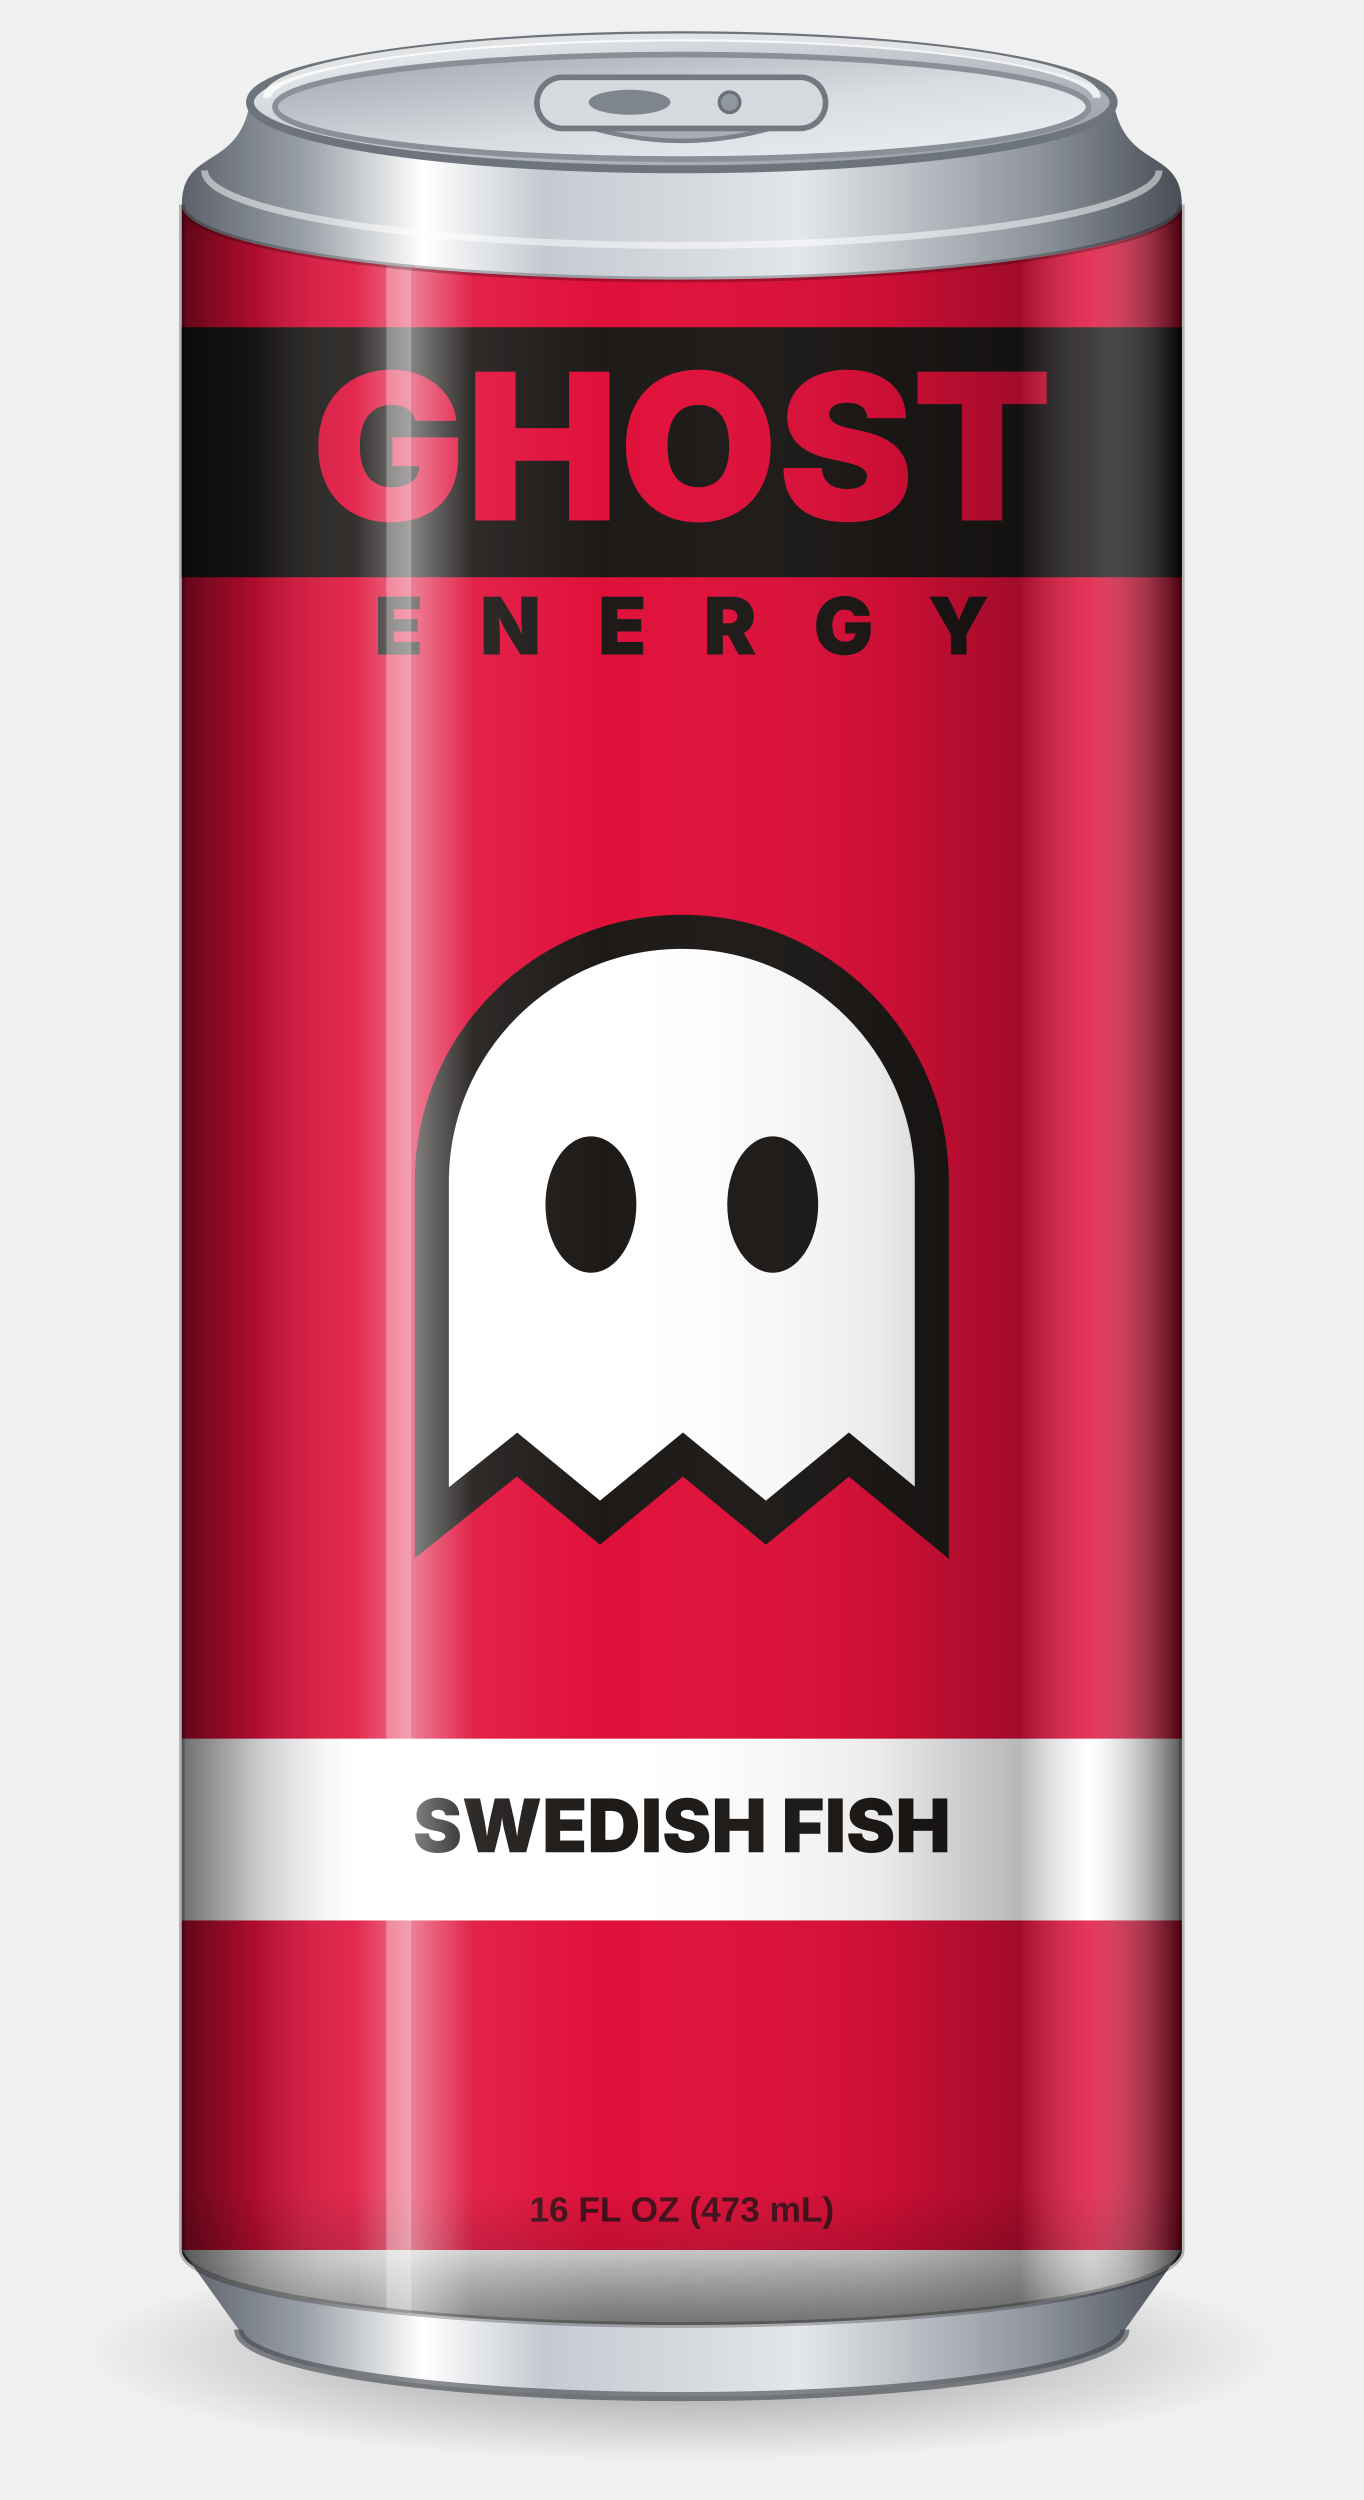
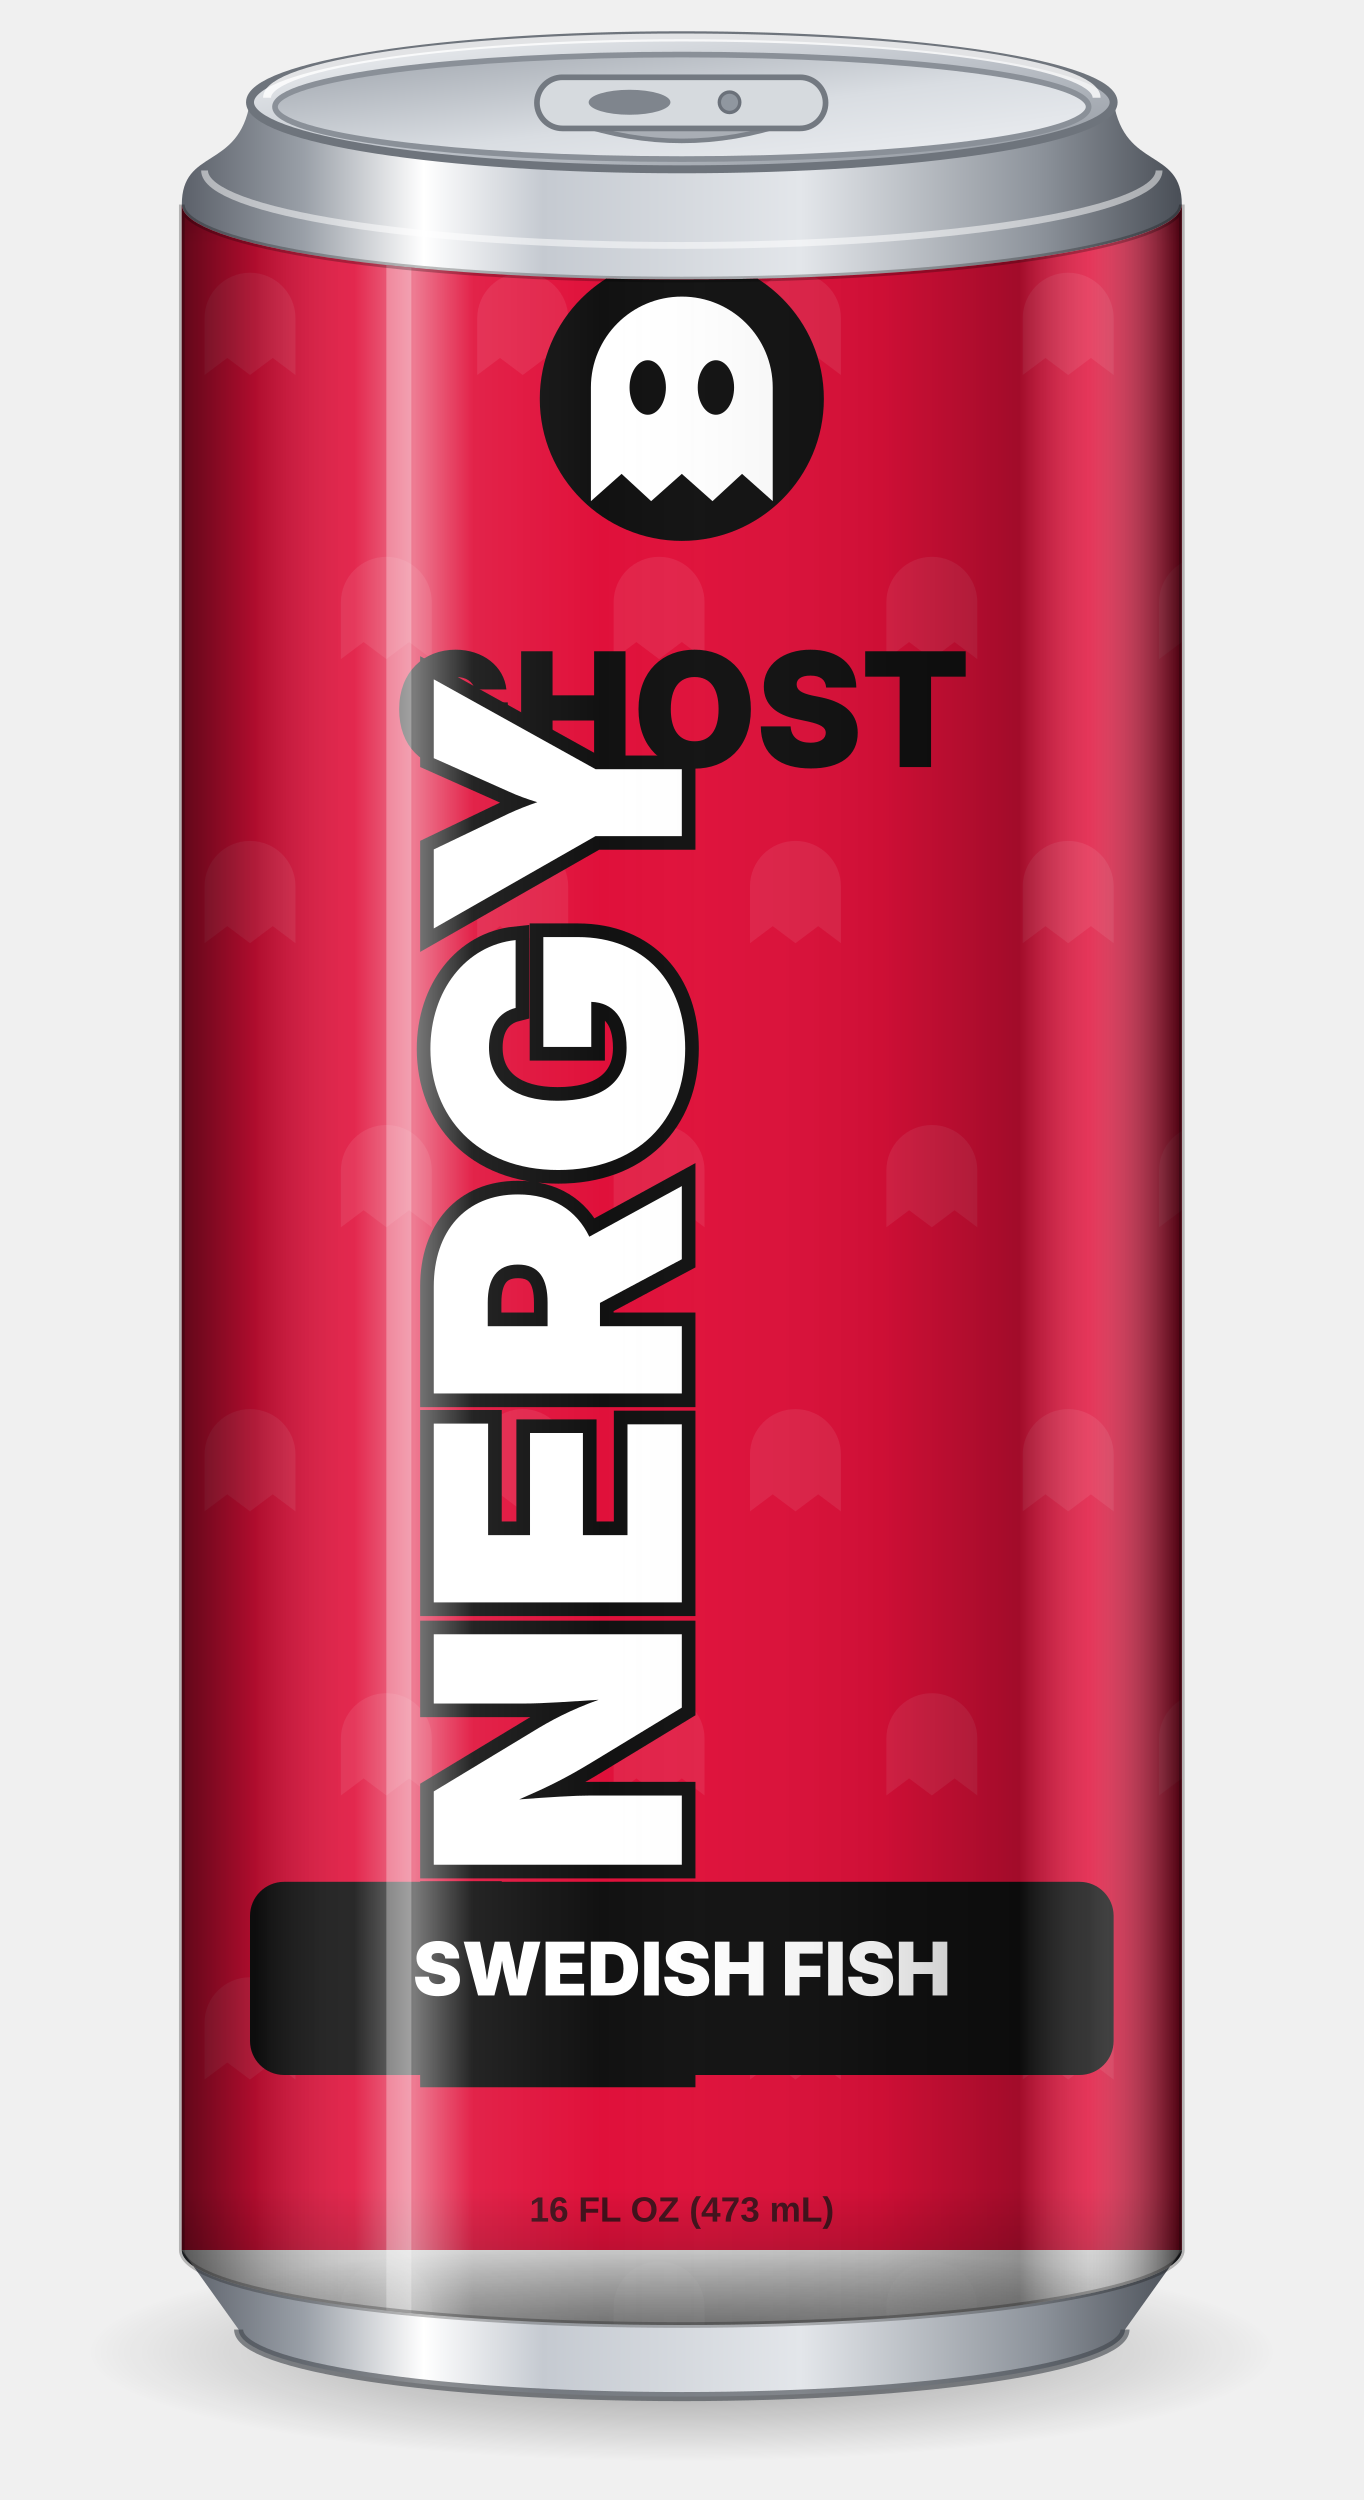
<svg xmlns="http://www.w3.org/2000/svg" viewBox="0 0 120 220" width="120" height="220" role="img" aria-label="Ghost Swedish Fish can, Second Wind art">
  <defs>
    <linearGradient id="shade-ghost-swedish-fish" x1="0" x2="1">
      <stop offset="0" stop-color="#000" stop-opacity="0.55" />
      <stop offset="0.07" stop-color="#000" stop-opacity="0.22" />
      <stop offset="0.17" stop-color="#fff" stop-opacity="0.10" />
      <stop offset="0.23" stop-color="#fff" stop-opacity="0.45" />
      <stop offset="0.29" stop-color="#fff" stop-opacity="0.08" />
      <stop offset="0.42" stop-color="#fff" stop-opacity="0" />
      <stop offset="0.70" stop-color="#000" stop-opacity="0.08" />
      <stop offset="0.84" stop-color="#000" stop-opacity="0.28" />
      <stop offset="0.91" stop-color="#fff" stop-opacity="0.16" />
      <stop offset="1" stop-color="#000" stop-opacity="0.62" />
    </linearGradient>
    <linearGradient id="vshade-ghost-swedish-fish" x1="0" y1="0" x2="0" y2="1">
      <stop offset="0" stop-color="#000" stop-opacity="0.28" />
      <stop offset="0.05" stop-color="#000" stop-opacity="0" />
      <stop offset="0.94" stop-color="#000" stop-opacity="0" />
      <stop offset="1" stop-color="#000" stop-opacity="0.32" />
    </linearGradient>
    <linearGradient id="metal-ghost-swedish-fish" x1="0" x2="1">
      <stop offset="0" stop-color="#5d626b" />
      <stop offset="0.12" stop-color="#9aa0a8" />
      <stop offset="0.24" stop-color="#ffffff" />
      <stop offset="0.36" stop-color="#c5cad1" />
      <stop offset="0.62" stop-color="#e3e6ea" />
      <stop offset="0.86" stop-color="#8d939b" />
      <stop offset="1" stop-color="#4b5058" />
    </linearGradient>
    <linearGradient id="lid-ghost-swedish-fish" x1="0" y1="0" x2="1" y2="1">
      <stop offset="0" stop-color="#f4f6f8" />
      <stop offset="0.5" stop-color="#bfc4cb" />
      <stop offset="1" stop-color="#8e949c" />
    </linearGradient>
    <linearGradient id="well-ghost-swedish-fish" x1="0" y1="0" x2="1" y2="1">
      <stop offset="0" stop-color="#9ea4ac" />
      <stop offset="0.55" stop-color="#d9dde2" />
      <stop offset="1" stop-color="#eef0f3" />
    </linearGradient>
    <radialGradient id="floor-ghost-swedish-fish">
      <stop offset="0" stop-color="#000" stop-opacity="0.4" />
      <stop offset="1" stop-color="#000" stop-opacity="0" />
    </radialGradient>
    <clipPath id="body-ghost-swedish-fish">
      <path d="M16 18 A44.0 6.6 0 0 0 104 18 L104 198 A44.0 6.6 0 0 1 16 198 Z" />
    </clipPath>
  </defs>
  <ellipse cx="60.0" cy="207" rx="52.0" ry="9.6" fill="url(#floor-ghost-swedish-fish)" />
  <path d="M16 198 A44.0 6.6 0 0 0 104 198 L99 205 A39.0 5.9 0 0 1 21 205 Z" fill="url(#metal-ghost-swedish-fish)" />
  <path d="M21 205 A39.0 5.9 0 0 0 99 205" stroke="#3f444b" stroke-width="0.8" fill="none" opacity="0.6" />
  <path d="M16 18 C16 13,21 15,22 9 L98 9 C99 15,104 13,104 18 A44.0 6.6 0 0 1 16 18 Z" fill="url(#metal-ghost-swedish-fish)" />
  <path d="M18 15 A42.0 6.6 0 0 0 102 15" stroke="#fff" stroke-width="0.6" fill="none" opacity="0.5" />
  <g clip-path="url(#body-ghost-swedish-fish)">
    <rect x="16" y="18" width="88" height="180" fill="#e0103a" />
-     <rect x="16" y="28.8" width="88" height="22" fill="#1c1917" />
-     <text x="60.0" y="45.8" font-family="'Arial Black','Inter Black','Helvetica Neue',Arial,sans-serif" font-size="18" font-weight="900" text-anchor="middle" fill="#e0103a" textLength="70.0" lengthAdjust="spacingAndGlyphs">GHOST</text>
-     <text x="60.0" y="57.6" font-family="'Arial Black','Inter Black','Helvetica Neue',Arial,sans-serif" font-size="7" font-weight="900" text-anchor="middle" fill="#1c1917" letter-spacing="5">ENERGY</text>
-     <path d="M38.0 134.0 V104.0 a22 22 0 0 1 44 0 V134.0 l-7.3 -6 -7.3 6 -7.3 -6 -7.3 6 -7.3 -6 z" fill="#fff" stroke="#1c1917" stroke-width="3" />
-     <ellipse cx="52.0" cy="106.0" rx="4" ry="6" fill="#1c1917" />
-     <ellipse cx="68.0" cy="106.0" rx="4" ry="6" fill="#1c1917" />
-     <rect x="16" y="153.0" width="88" height="16" fill="#fff" />
-     <text x="60.0" y="163.0" font-family="'Arial Black','Inter Black','Helvetica Neue',Arial,sans-serif" font-size="6.5" font-weight="900" text-anchor="middle" fill="#1c1917">SWEDISH FISH</text>
+     <path d="M18 33 V28 a4 4 0 0 1 8 0 V33 l-2 -1.5 -2 1.5 -2 -1.5 z" fill="#ffffff" opacity="0.08" />
+     <path d="M42 33 V28 a4 4 0 0 1 8 0 V33 l-2 -1.5 -2 1.5 -2 -1.5 z" fill="#ffffff" opacity="0.08" />
+     <path d="M66 33 V28 a4 4 0 0 1 8 0 V33 l-2 -1.5 -2 1.5 -2 -1.5 z" fill="#ffffff" opacity="0.08" />
+     <path d="M90 33 V28 a4 4 0 0 1 8 0 V33 l-2 -1.5 -2 1.5 -2 -1.5 z" fill="#ffffff" opacity="0.08" />
+     <path d="M30 58 V53 a4 4 0 0 1 8 0 V58 l-2 -1.5 -2 1.5 -2 -1.5 z" fill="#ffffff" opacity="0.08" />
+     <path d="M54 58 V53 a4 4 0 0 1 8 0 V58 l-2 -1.5 -2 1.5 -2 -1.5 z" fill="#ffffff" opacity="0.08" />
+     <path d="M78 58 V53 a4 4 0 0 1 8 0 V58 l-2 -1.5 -2 1.5 -2 -1.5 z" fill="#ffffff" opacity="0.08" />
+     <path d="M102 58 V53 a4 4 0 0 1 8 0 V58 l-2 -1.5 -2 1.5 -2 -1.5 z" fill="#ffffff" opacity="0.08" />
+     <path d="M18 83 V78 a4 4 0 0 1 8 0 V83 l-2 -1.5 -2 1.5 -2 -1.5 z" fill="#ffffff" opacity="0.08" />
+     <path d="M42 83 V78 a4 4 0 0 1 8 0 V83 l-2 -1.5 -2 1.5 -2 -1.5 z" fill="#ffffff" opacity="0.08" />
+     <path d="M66 83 V78 a4 4 0 0 1 8 0 V83 l-2 -1.5 -2 1.5 -2 -1.5 z" fill="#ffffff" opacity="0.08" />
+     <path d="M90 83 V78 a4 4 0 0 1 8 0 V83 l-2 -1.5 -2 1.5 -2 -1.5 z" fill="#ffffff" opacity="0.08" />
+     <path d="M30 108 V103 a4 4 0 0 1 8 0 V108 l-2 -1.5 -2 1.5 -2 -1.5 z" fill="#ffffff" opacity="0.08" />
+     <path d="M54 108 V103 a4 4 0 0 1 8 0 V108 l-2 -1.5 -2 1.5 -2 -1.5 z" fill="#ffffff" opacity="0.08" />
+     <path d="M78 108 V103 a4 4 0 0 1 8 0 V108 l-2 -1.5 -2 1.5 -2 -1.5 z" fill="#ffffff" opacity="0.08" />
+     <path d="M102 108 V103 a4 4 0 0 1 8 0 V108 l-2 -1.5 -2 1.5 -2 -1.5 z" fill="#ffffff" opacity="0.08" />
+     <path d="M18 133 V128 a4 4 0 0 1 8 0 V133 l-2 -1.5 -2 1.5 -2 -1.5 z" fill="#ffffff" opacity="0.08" />
+     <path d="M42 133 V128 a4 4 0 0 1 8 0 V133 l-2 -1.5 -2 1.5 -2 -1.5 z" fill="#ffffff" opacity="0.08" />
+     <path d="M66 133 V128 a4 4 0 0 1 8 0 V133 l-2 -1.5 -2 1.5 -2 -1.5 z" fill="#ffffff" opacity="0.08" />
+     <path d="M90 133 V128 a4 4 0 0 1 8 0 V133 l-2 -1.5 -2 1.5 -2 -1.5 z" fill="#ffffff" opacity="0.08" />
+     <path d="M30 158 V153 a4 4 0 0 1 8 0 V158 l-2 -1.5 -2 1.5 -2 -1.5 z" fill="#ffffff" opacity="0.08" />
+     <path d="M54 158 V153 a4 4 0 0 1 8 0 V158 l-2 -1.5 -2 1.5 -2 -1.5 z" fill="#ffffff" opacity="0.08" />
+     <path d="M78 158 V153 a4 4 0 0 1 8 0 V158 l-2 -1.5 -2 1.5 -2 -1.5 z" fill="#ffffff" opacity="0.08" />
+     <path d="M102 158 V153 a4 4 0 0 1 8 0 V158 l-2 -1.5 -2 1.5 -2 -1.5 z" fill="#ffffff" opacity="0.08" />
+     <path d="M18 183 V178 a4 4 0 0 1 8 0 V183 l-2 -1.5 -2 1.5 -2 -1.5 z" fill="#ffffff" opacity="0.08" />
+     <path d="M42 183 V178 a4 4 0 0 1 8 0 V183 l-2 -1.5 -2 1.5 -2 -1.5 z" fill="#ffffff" opacity="0.08" />
+     <path d="M66 183 V178 a4 4 0 0 1 8 0 V183 l-2 -1.5 -2 1.5 -2 -1.5 z" fill="#ffffff" opacity="0.08" />
+     <path d="M90 183 V178 a4 4 0 0 1 8 0 V183 l-2 -1.5 -2 1.5 -2 -1.5 z" fill="#ffffff" opacity="0.08" />
+     <path d="M30 208 V203 a4 4 0 0 1 8 0 V208 l-2 -1.5 -2 1.5 -2 -1.5 z" fill="#ffffff" opacity="0.08" />
+     <path d="M54 208 V203 a4 4 0 0 1 8 0 V208 l-2 -1.5 -2 1.5 -2 -1.5 z" fill="#ffffff" opacity="0.08" />
+     <path d="M78 208 V203 a4 4 0 0 1 8 0 V208 l-2 -1.5 -2 1.5 -2 -1.5 z" fill="#ffffff" opacity="0.08" />
+     <path d="M102 208 V203 a4 4 0 0 1 8 0 V208 l-2 -1.5 -2 1.5 -2 -1.5 z" fill="#ffffff" opacity="0.08" />
+     <circle cx="60.0" cy="35.1" r="12.5" fill="#111" />
+     <path d="M52.0 44.1 V34.1 a8 8 0 0 1 16 0 V44.1 l-2.7 -2.4 -2.6 2.4 -2.7 -2.4 -2.7 2.4 -2.6 -2.4 z" fill="#fff" />
+     <ellipse cx="57.0" cy="34.1" rx="1.6" ry="2.4" fill="#111" />
+     <ellipse cx="63.0" cy="34.1" rx="1.6" ry="2.4" fill="#111" />
+     <text x="60.0" y="67.5" font-family="'Arial Black','Inter Black','Helvetica Neue',Arial,sans-serif" font-size="14" font-weight="900" text-anchor="middle" fill="#111" textLength="62.0" lengthAdjust="spacingAndGlyphs">GHOST</text>
+     <g transform="translate(60.0 121.5) rotate(-90)">
+       <text x="0.0" y="0.0" font-family="'Arial Black','Inter Black','Helvetica Neue',Arial,sans-serif" font-size="30" font-weight="900" text-anchor="middle" fill="#fff" textLength="79.2" lengthAdjust="spacingAndGlyphs" stroke="#111" stroke-width="2.4" paint-order="stroke">ENERGY</text>
+     </g>
+     <rect x="22" y="165.6" width="76" height="17" rx="3" fill="#111" />
+     <text x="60.0" y="175.6" font-family="'Arial Black','Inter Black','Helvetica Neue',Arial,sans-serif" font-size="6.5" font-weight="900" text-anchor="middle" fill="#fff">SWEDISH FISH</text>
    <text x="60.0" y="195.5" font-family="'Helvetica Neue',Arial,Inter,sans-serif" font-size="3.1" font-weight="700" text-anchor="middle" fill="#111111" opacity="0.75">16 FL OZ (473 mL)</text>
    <rect x="16" y="11.4" width="88" height="193.2" fill="url(#vshade-ghost-swedish-fish)" />
    <rect x="16" y="11.4" width="88" height="193.2" fill="url(#shade-ghost-swedish-fish)" />
    <rect x="34.0" y="11.4" width="2.2" height="193.2" fill="#fff" opacity="0.3" />
  </g>
  <path d="M16 18 A44.0 6.6 0 0 0 104 18 L104 198 A44.0 6.6 0 0 1 16 198 Z" fill="none" stroke="#000" stroke-opacity="0.25" stroke-width="0.5" />
  <ellipse cx="60.0" cy="9" rx="38.0" ry="5.9" fill="url(#lid-ghost-swedish-fish)" stroke="#6e747c" stroke-width="0.7" />
  <ellipse cx="60.0" cy="9.4" rx="35.8" ry="4.6" fill="url(#well-ghost-swedish-fish)" stroke="#8a9098" stroke-width="0.5" />
  <path d="M50.6 10.8 q9.4 3.2 18.8 0 l-2.5 -2.1 h-13.8 z" fill="#a9aeb5" stroke="#7c828a" stroke-width="0.4" />
  <path d="M49.5 6.8 h20.9 a2.2 2.2 0 0 1 0 4.5 h-20.9 a2.2 2.2 0 0 1 0 -4.5 z" fill="#d6dade" stroke="#737981" stroke-width="0.5" />
  <ellipse cx="55.4" cy="9" rx="3.6" ry="1.1" fill="#7f858d" />
  <circle cx="64.2" cy="9" r="0.9" fill="#9097a0" stroke="#6b717a" stroke-width="0.3" />
  <path d="M23.5 8.6 A36.5 5.3 0 0 1 96.5 8.6" stroke="#fff" stroke-width="0.7" fill="none" opacity="0.8" />
</svg>
